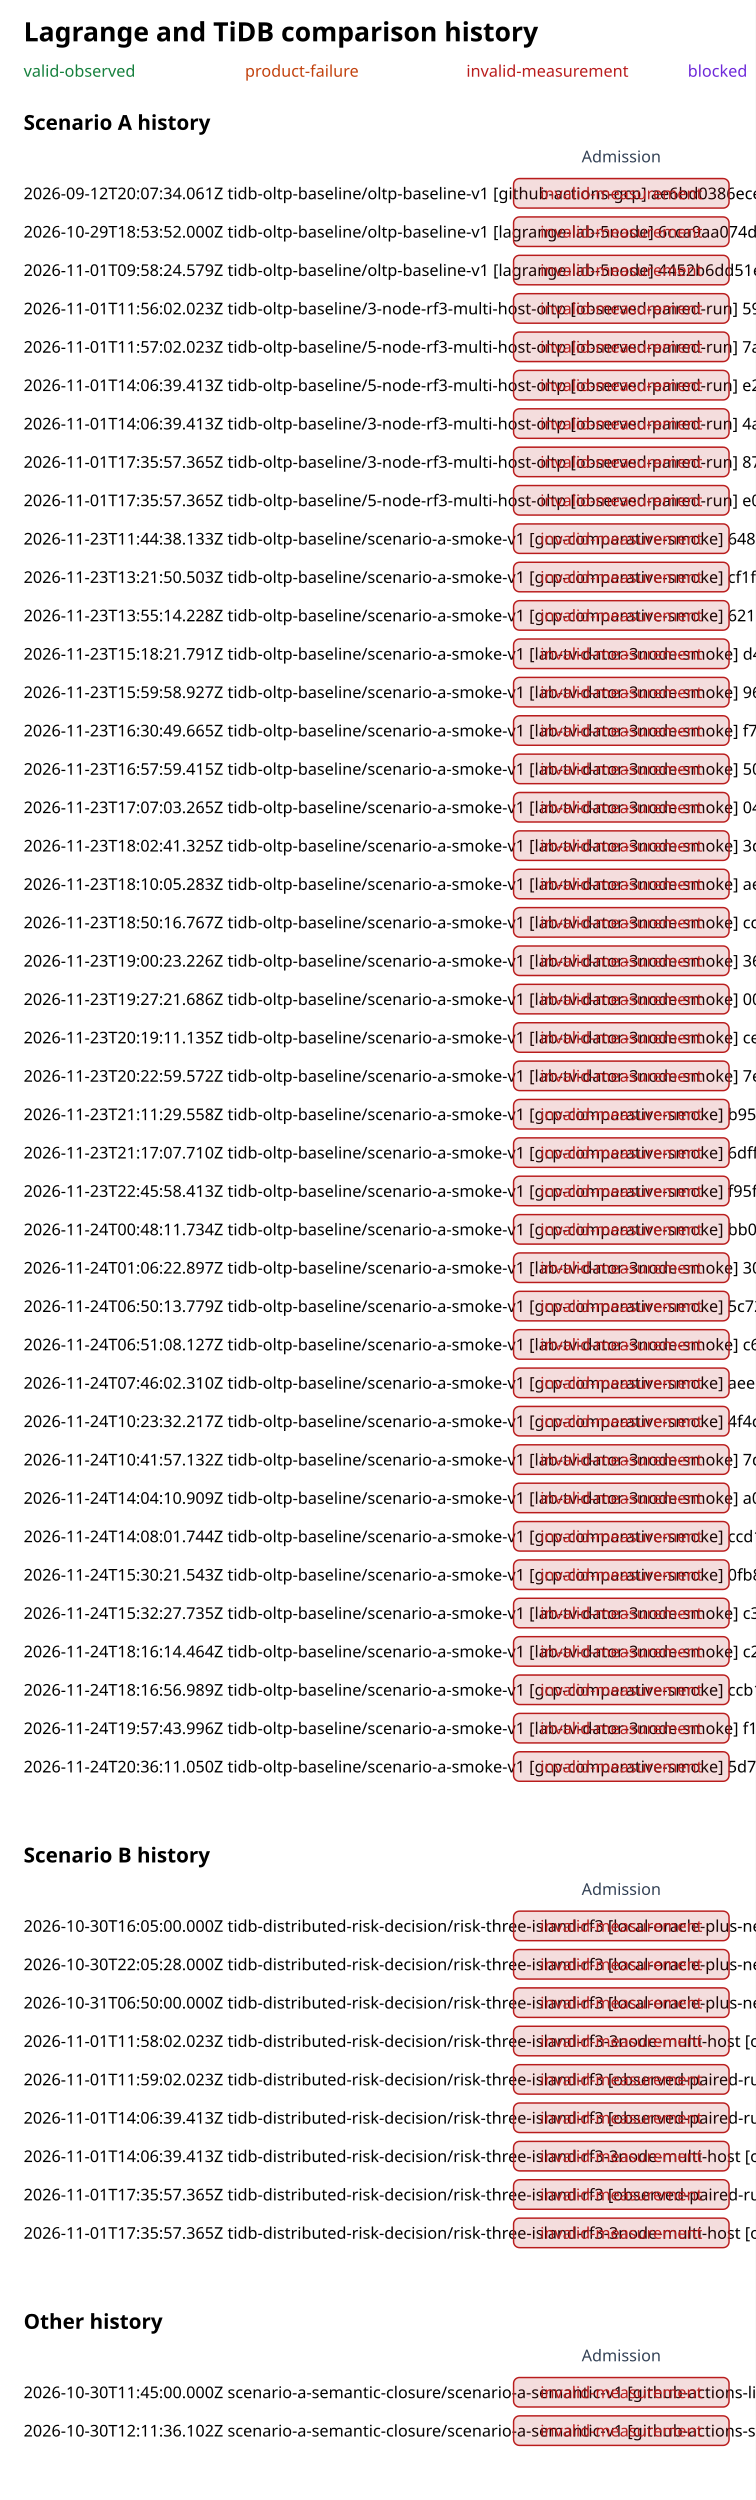
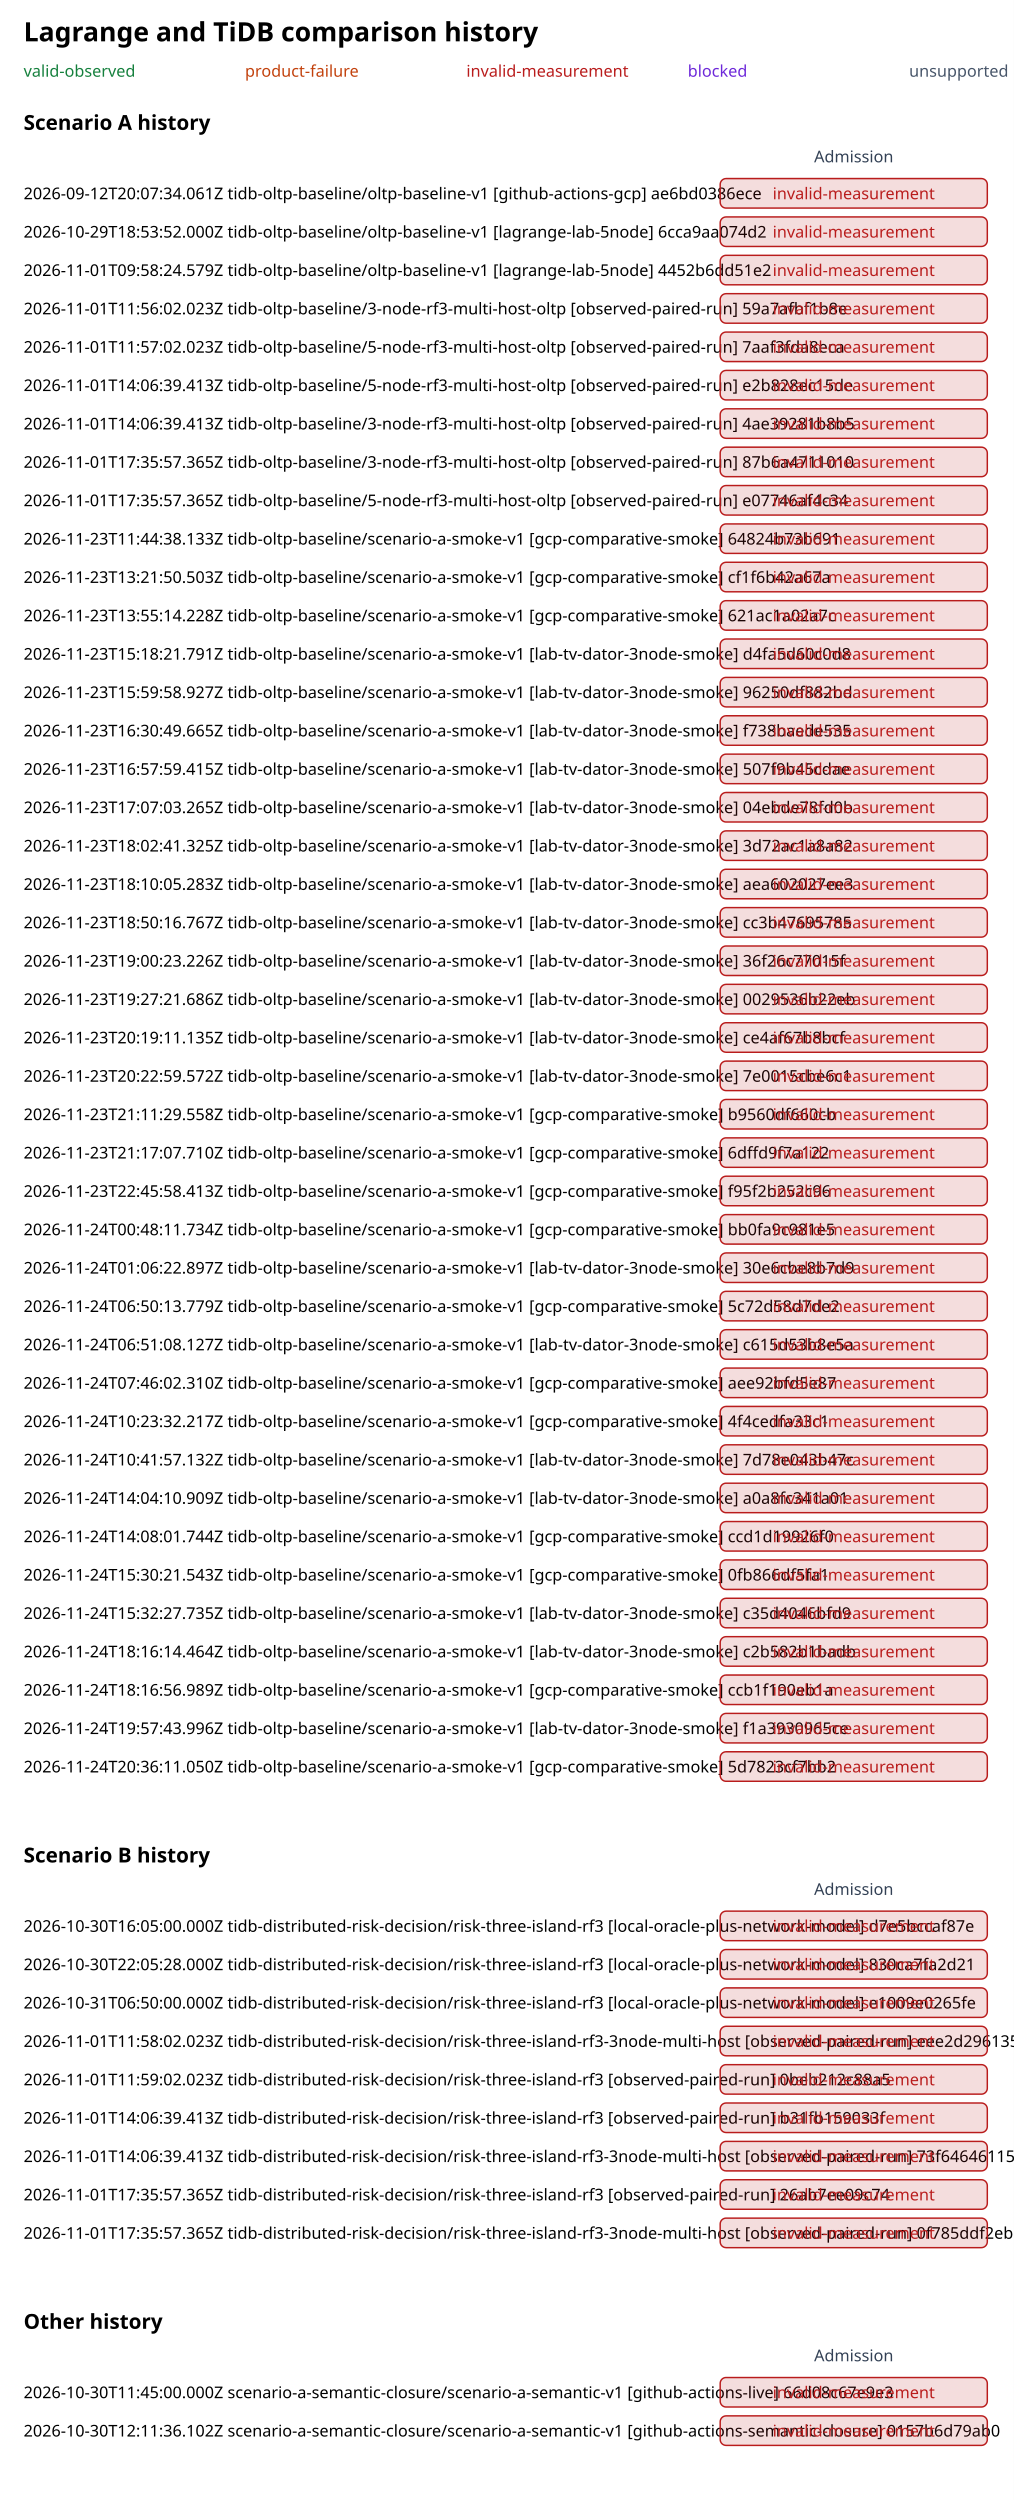
- <svg xmlns="http://www.w3.org/2000/svg" width="512" height="1694" viewBox="0 0 512 1694" font-family="sans-serif">
+ <svg xmlns="http://www.w3.org/2000/svg" width="687" height="1694" viewBox="0 0 687 1694" font-family="sans-serif">
  <rect width="100%" height="100%" fill="#ffffff" />
  <text x="16" y="28" font-size="18" font-weight="700">Lagrange and TiDB comparison history</text>
  <text x="16" y="52" font-size="11" fill="#15803d">valid-observed</text>
  <text x="166" y="52" font-size="11" fill="#c2410c">product-failure</text>
  <text x="316" y="52" font-size="11" fill="#b91c1c">invalid-measurement</text>
  <text x="466" y="52" font-size="11" fill="#6d28d9">blocked</text>
  <text x="616" y="52" font-size="11" fill="#475569">unsupported</text>
  <text x="766" y="52" font-size="11" fill="#94a3b8">not-measured</text>
  <text x="16" y="88" font-size="14" font-weight="600">Scenario A history</text>
-   <text x="421" y="110" text-anchor="middle" font-size="11" fill="#334155">Admission</text>
+   <text x="578.5" y="110" text-anchor="middle" font-size="11" fill="#334155">Admission</text>
  <text x="16" y="135" font-size="11">2026-09-12T20:07:34.061Z tidb-oltp-baseline/oltp-baseline-v1 [github-actions-gcp] ae6bd0386ece</text>
  <g>
-     <rect x="348" y="121" width="146" height="20" rx="4" fill="#b91c1c" fill-opacity="0.15" stroke="#b91c1c" />
-     <text x="421" y="135" text-anchor="middle" font-size="11" fill="#b91c1c">invalid-measurement</text>
+     <rect x="488" y="121" width="181" height="20" rx="4" fill="#b91c1c" fill-opacity="0.15" stroke="#b91c1c" />
+     <text x="578.5" y="135" text-anchor="middle" font-size="11" fill="#b91c1c">invalid-measurement</text>
  </g>
  <text x="16" y="161" font-size="11">2026-10-29T18:53:52.000Z tidb-oltp-baseline/oltp-baseline-v1 [lagrange-lab-5node] 6cca9aa074d2</text>
  <g>
-     <rect x="348" y="147" width="146" height="20" rx="4" fill="#b91c1c" fill-opacity="0.15" stroke="#b91c1c" />
-     <text x="421" y="161" text-anchor="middle" font-size="11" fill="#b91c1c">invalid-measurement</text>
+     <rect x="488" y="147" width="181" height="20" rx="4" fill="#b91c1c" fill-opacity="0.15" stroke="#b91c1c" />
+     <text x="578.5" y="161" text-anchor="middle" font-size="11" fill="#b91c1c">invalid-measurement</text>
  </g>
  <text x="16" y="187" font-size="11">2026-11-01T09:58:24.579Z tidb-oltp-baseline/oltp-baseline-v1 [lagrange-lab-5node] 4452b6dd51e2</text>
  <g>
-     <rect x="348" y="173" width="146" height="20" rx="4" fill="#b91c1c" fill-opacity="0.15" stroke="#b91c1c" />
-     <text x="421" y="187" text-anchor="middle" font-size="11" fill="#b91c1c">invalid-measurement</text>
+     <rect x="488" y="173" width="181" height="20" rx="4" fill="#b91c1c" fill-opacity="0.15" stroke="#b91c1c" />
+     <text x="578.5" y="187" text-anchor="middle" font-size="11" fill="#b91c1c">invalid-measurement</text>
  </g>
  <text x="16" y="213" font-size="11">2026-11-01T11:56:02.023Z tidb-oltp-baseline/3-node-rf3-multi-host-oltp [observed-paired-run] 59a7afbf1b8e</text>
  <g>
-     <rect x="348" y="199" width="146" height="20" rx="4" fill="#b91c1c" fill-opacity="0.15" stroke="#b91c1c" />
-     <text x="421" y="213" text-anchor="middle" font-size="11" fill="#b91c1c">invalid-measurement</text>
+     <rect x="488" y="199" width="181" height="20" rx="4" fill="#b91c1c" fill-opacity="0.15" stroke="#b91c1c" />
+     <text x="578.5" y="213" text-anchor="middle" font-size="11" fill="#b91c1c">invalid-measurement</text>
  </g>
  <text x="16" y="239" font-size="11">2026-11-01T11:57:02.023Z tidb-oltp-baseline/5-node-rf3-multi-host-oltp [observed-paired-run] 7aaf3fda8eca</text>
  <g>
-     <rect x="348" y="225" width="146" height="20" rx="4" fill="#b91c1c" fill-opacity="0.15" stroke="#b91c1c" />
-     <text x="421" y="239" text-anchor="middle" font-size="11" fill="#b91c1c">invalid-measurement</text>
+     <rect x="488" y="225" width="181" height="20" rx="4" fill="#b91c1c" fill-opacity="0.15" stroke="#b91c1c" />
+     <text x="578.5" y="239" text-anchor="middle" font-size="11" fill="#b91c1c">invalid-measurement</text>
  </g>
  <text x="16" y="265" font-size="11">2026-11-01T14:06:39.413Z tidb-oltp-baseline/5-node-rf3-multi-host-oltp [observed-paired-run] e2b828ec15de</text>
  <g>
-     <rect x="348" y="251" width="146" height="20" rx="4" fill="#b91c1c" fill-opacity="0.15" stroke="#b91c1c" />
-     <text x="421" y="265" text-anchor="middle" font-size="11" fill="#b91c1c">invalid-measurement</text>
+     <rect x="488" y="251" width="181" height="20" rx="4" fill="#b91c1c" fill-opacity="0.15" stroke="#b91c1c" />
+     <text x="578.5" y="265" text-anchor="middle" font-size="11" fill="#b91c1c">invalid-measurement</text>
  </g>
  <text x="16" y="291" font-size="11">2026-11-01T14:06:39.413Z tidb-oltp-baseline/3-node-rf3-multi-host-oltp [observed-paired-run] 4ae39281b8b5</text>
  <g>
-     <rect x="348" y="277" width="146" height="20" rx="4" fill="#b91c1c" fill-opacity="0.15" stroke="#b91c1c" />
-     <text x="421" y="291" text-anchor="middle" font-size="11" fill="#b91c1c">invalid-measurement</text>
+     <rect x="488" y="277" width="181" height="20" rx="4" fill="#b91c1c" fill-opacity="0.15" stroke="#b91c1c" />
+     <text x="578.5" y="291" text-anchor="middle" font-size="11" fill="#b91c1c">invalid-measurement</text>
  </g>
  <text x="16" y="317" font-size="11">2026-11-01T17:35:57.365Z tidb-oltp-baseline/3-node-rf3-multi-host-oltp [observed-paired-run] 87b6a4711010</text>
  <g>
-     <rect x="348" y="303" width="146" height="20" rx="4" fill="#b91c1c" fill-opacity="0.15" stroke="#b91c1c" />
-     <text x="421" y="317" text-anchor="middle" font-size="11" fill="#b91c1c">invalid-measurement</text>
+     <rect x="488" y="303" width="181" height="20" rx="4" fill="#b91c1c" fill-opacity="0.15" stroke="#b91c1c" />
+     <text x="578.5" y="317" text-anchor="middle" font-size="11" fill="#b91c1c">invalid-measurement</text>
  </g>
  <text x="16" y="343" font-size="11">2026-11-01T17:35:57.365Z tidb-oltp-baseline/5-node-rf3-multi-host-oltp [observed-paired-run] e07746af4c34</text>
  <g>
-     <rect x="348" y="329" width="146" height="20" rx="4" fill="#b91c1c" fill-opacity="0.15" stroke="#b91c1c" />
-     <text x="421" y="343" text-anchor="middle" font-size="11" fill="#b91c1c">invalid-measurement</text>
+     <rect x="488" y="329" width="181" height="20" rx="4" fill="#b91c1c" fill-opacity="0.15" stroke="#b91c1c" />
+     <text x="578.5" y="343" text-anchor="middle" font-size="11" fill="#b91c1c">invalid-measurement</text>
  </g>
  <text x="16" y="369" font-size="11">2026-11-23T11:44:38.133Z tidb-oltp-baseline/scenario-a-smoke-v1 [gcp-comparative-smoke] 64824b73b691</text>
  <g>
-     <rect x="348" y="355" width="146" height="20" rx="4" fill="#b91c1c" fill-opacity="0.15" stroke="#b91c1c" />
-     <text x="421" y="369" text-anchor="middle" font-size="11" fill="#b91c1c">invalid-measurement</text>
+     <rect x="488" y="355" width="181" height="20" rx="4" fill="#b91c1c" fill-opacity="0.15" stroke="#b91c1c" />
+     <text x="578.5" y="369" text-anchor="middle" font-size="11" fill="#b91c1c">invalid-measurement</text>
  </g>
  <text x="16" y="395" font-size="11">2026-11-23T13:21:50.503Z tidb-oltp-baseline/scenario-a-smoke-v1 [gcp-comparative-smoke] cf1f6b42a67a</text>
  <g>
-     <rect x="348" y="381" width="146" height="20" rx="4" fill="#b91c1c" fill-opacity="0.15" stroke="#b91c1c" />
-     <text x="421" y="395" text-anchor="middle" font-size="11" fill="#b91c1c">invalid-measurement</text>
+     <rect x="488" y="381" width="181" height="20" rx="4" fill="#b91c1c" fill-opacity="0.15" stroke="#b91c1c" />
+     <text x="578.5" y="395" text-anchor="middle" font-size="11" fill="#b91c1c">invalid-measurement</text>
  </g>
  <text x="16" y="421" font-size="11">2026-11-23T13:55:14.228Z tidb-oltp-baseline/scenario-a-smoke-v1 [gcp-comparative-smoke] 621ac1a02a7c</text>
  <g>
-     <rect x="348" y="407" width="146" height="20" rx="4" fill="#b91c1c" fill-opacity="0.15" stroke="#b91c1c" />
-     <text x="421" y="421" text-anchor="middle" font-size="11" fill="#b91c1c">invalid-measurement</text>
+     <rect x="488" y="407" width="181" height="20" rx="4" fill="#b91c1c" fill-opacity="0.15" stroke="#b91c1c" />
+     <text x="578.5" y="421" text-anchor="middle" font-size="11" fill="#b91c1c">invalid-measurement</text>
  </g>
  <text x="16" y="447" font-size="11">2026-11-23T15:18:21.791Z tidb-oltp-baseline/scenario-a-smoke-v1 [lab-tv-dator-3node-smoke] d4fa5d60c0d8</text>
  <g>
-     <rect x="348" y="433" width="146" height="20" rx="4" fill="#b91c1c" fill-opacity="0.15" stroke="#b91c1c" />
-     <text x="421" y="447" text-anchor="middle" font-size="11" fill="#b91c1c">invalid-measurement</text>
+     <rect x="488" y="433" width="181" height="20" rx="4" fill="#b91c1c" fill-opacity="0.15" stroke="#b91c1c" />
+     <text x="578.5" y="447" text-anchor="middle" font-size="11" fill="#b91c1c">invalid-measurement</text>
  </g>
  <text x="16" y="473" font-size="11">2026-11-23T15:59:58.927Z tidb-oltp-baseline/scenario-a-smoke-v1 [lab-tv-dator-3node-smoke] 96250df882bd</text>
  <g>
-     <rect x="348" y="459" width="146" height="20" rx="4" fill="#b91c1c" fill-opacity="0.15" stroke="#b91c1c" />
-     <text x="421" y="473" text-anchor="middle" font-size="11" fill="#b91c1c">invalid-measurement</text>
+     <rect x="488" y="459" width="181" height="20" rx="4" fill="#b91c1c" fill-opacity="0.15" stroke="#b91c1c" />
+     <text x="578.5" y="473" text-anchor="middle" font-size="11" fill="#b91c1c">invalid-measurement</text>
  </g>
  <text x="16" y="499" font-size="11">2026-11-23T16:30:49.665Z tidb-oltp-baseline/scenario-a-smoke-v1 [lab-tv-dator-3node-smoke] f738baede535</text>
  <g>
-     <rect x="348" y="485" width="146" height="20" rx="4" fill="#b91c1c" fill-opacity="0.15" stroke="#b91c1c" />
-     <text x="421" y="499" text-anchor="middle" font-size="11" fill="#b91c1c">invalid-measurement</text>
+     <rect x="488" y="485" width="181" height="20" rx="4" fill="#b91c1c" fill-opacity="0.15" stroke="#b91c1c" />
+     <text x="578.5" y="499" text-anchor="middle" font-size="11" fill="#b91c1c">invalid-measurement</text>
  </g>
  <text x="16" y="525" font-size="11">2026-11-23T16:57:59.415Z tidb-oltp-baseline/scenario-a-smoke-v1 [lab-tv-dator-3node-smoke] 507f9b45cdae</text>
  <g>
-     <rect x="348" y="511" width="146" height="20" rx="4" fill="#b91c1c" fill-opacity="0.15" stroke="#b91c1c" />
-     <text x="421" y="525" text-anchor="middle" font-size="11" fill="#b91c1c">invalid-measurement</text>
+     <rect x="488" y="511" width="181" height="20" rx="4" fill="#b91c1c" fill-opacity="0.15" stroke="#b91c1c" />
+     <text x="578.5" y="525" text-anchor="middle" font-size="11" fill="#b91c1c">invalid-measurement</text>
  </g>
  <text x="16" y="551" font-size="11">2026-11-23T17:07:03.265Z tidb-oltp-baseline/scenario-a-smoke-v1 [lab-tv-dator-3node-smoke] 04ebde78fd0b</text>
  <g>
-     <rect x="348" y="537" width="146" height="20" rx="4" fill="#b91c1c" fill-opacity="0.15" stroke="#b91c1c" />
-     <text x="421" y="551" text-anchor="middle" font-size="11" fill="#b91c1c">invalid-measurement</text>
+     <rect x="488" y="537" width="181" height="20" rx="4" fill="#b91c1c" fill-opacity="0.15" stroke="#b91c1c" />
+     <text x="578.5" y="551" text-anchor="middle" font-size="11" fill="#b91c1c">invalid-measurement</text>
  </g>
  <text x="16" y="577" font-size="11">2026-11-23T18:02:41.325Z tidb-oltp-baseline/scenario-a-smoke-v1 [lab-tv-dator-3node-smoke] 3d72ac1a8a82</text>
  <g>
-     <rect x="348" y="563" width="146" height="20" rx="4" fill="#b91c1c" fill-opacity="0.15" stroke="#b91c1c" />
-     <text x="421" y="577" text-anchor="middle" font-size="11" fill="#b91c1c">invalid-measurement</text>
+     <rect x="488" y="563" width="181" height="20" rx="4" fill="#b91c1c" fill-opacity="0.15" stroke="#b91c1c" />
+     <text x="578.5" y="577" text-anchor="middle" font-size="11" fill="#b91c1c">invalid-measurement</text>
  </g>
  <text x="16" y="603" font-size="11">2026-11-23T18:10:05.283Z tidb-oltp-baseline/scenario-a-smoke-v1 [lab-tv-dator-3node-smoke] aea602027ee3</text>
  <g>
-     <rect x="348" y="589" width="146" height="20" rx="4" fill="#b91c1c" fill-opacity="0.15" stroke="#b91c1c" />
-     <text x="421" y="603" text-anchor="middle" font-size="11" fill="#b91c1c">invalid-measurement</text>
+     <rect x="488" y="589" width="181" height="20" rx="4" fill="#b91c1c" fill-opacity="0.15" stroke="#b91c1c" />
+     <text x="578.5" y="603" text-anchor="middle" font-size="11" fill="#b91c1c">invalid-measurement</text>
  </g>
  <text x="16" y="629" font-size="11">2026-11-23T18:50:16.767Z tidb-oltp-baseline/scenario-a-smoke-v1 [lab-tv-dator-3node-smoke] cc3b47695785</text>
  <g>
-     <rect x="348" y="615" width="146" height="20" rx="4" fill="#b91c1c" fill-opacity="0.15" stroke="#b91c1c" />
-     <text x="421" y="629" text-anchor="middle" font-size="11" fill="#b91c1c">invalid-measurement</text>
+     <rect x="488" y="615" width="181" height="20" rx="4" fill="#b91c1c" fill-opacity="0.15" stroke="#b91c1c" />
+     <text x="578.5" y="629" text-anchor="middle" font-size="11" fill="#b91c1c">invalid-measurement</text>
  </g>
  <text x="16" y="655" font-size="11">2026-11-23T19:00:23.226Z tidb-oltp-baseline/scenario-a-smoke-v1 [lab-tv-dator-3node-smoke] 36f26c77015f</text>
  <g>
-     <rect x="348" y="641" width="146" height="20" rx="4" fill="#b91c1c" fill-opacity="0.15" stroke="#b91c1c" />
-     <text x="421" y="655" text-anchor="middle" font-size="11" fill="#b91c1c">invalid-measurement</text>
+     <rect x="488" y="641" width="181" height="20" rx="4" fill="#b91c1c" fill-opacity="0.15" stroke="#b91c1c" />
+     <text x="578.5" y="655" text-anchor="middle" font-size="11" fill="#b91c1c">invalid-measurement</text>
  </g>
  <text x="16" y="681" font-size="11">2026-11-23T19:27:21.686Z tidb-oltp-baseline/scenario-a-smoke-v1 [lab-tv-dator-3node-smoke] 0029536b22eb</text>
  <g>
-     <rect x="348" y="667" width="146" height="20" rx="4" fill="#b91c1c" fill-opacity="0.15" stroke="#b91c1c" />
-     <text x="421" y="681" text-anchor="middle" font-size="11" fill="#b91c1c">invalid-measurement</text>
+     <rect x="488" y="667" width="181" height="20" rx="4" fill="#b91c1c" fill-opacity="0.15" stroke="#b91c1c" />
+     <text x="578.5" y="681" text-anchor="middle" font-size="11" fill="#b91c1c">invalid-measurement</text>
  </g>
  <text x="16" y="707" font-size="11">2026-11-23T20:19:11.135Z tidb-oltp-baseline/scenario-a-smoke-v1 [lab-tv-dator-3node-smoke] ce4af67b8bcf</text>
  <g>
-     <rect x="348" y="693" width="146" height="20" rx="4" fill="#b91c1c" fill-opacity="0.15" stroke="#b91c1c" />
-     <text x="421" y="707" text-anchor="middle" font-size="11" fill="#b91c1c">invalid-measurement</text>
+     <rect x="488" y="693" width="181" height="20" rx="4" fill="#b91c1c" fill-opacity="0.15" stroke="#b91c1c" />
+     <text x="578.5" y="707" text-anchor="middle" font-size="11" fill="#b91c1c">invalid-measurement</text>
  </g>
  <text x="16" y="733" font-size="11">2026-11-23T20:22:59.572Z tidb-oltp-baseline/scenario-a-smoke-v1 [lab-tv-dator-3node-smoke] 7e0015cbe6c1</text>
  <g>
-     <rect x="348" y="719" width="146" height="20" rx="4" fill="#b91c1c" fill-opacity="0.15" stroke="#b91c1c" />
-     <text x="421" y="733" text-anchor="middle" font-size="11" fill="#b91c1c">invalid-measurement</text>
+     <rect x="488" y="719" width="181" height="20" rx="4" fill="#b91c1c" fill-opacity="0.15" stroke="#b91c1c" />
+     <text x="578.5" y="733" text-anchor="middle" font-size="11" fill="#b91c1c">invalid-measurement</text>
  </g>
  <text x="16" y="759" font-size="11">2026-11-23T21:11:29.558Z tidb-oltp-baseline/scenario-a-smoke-v1 [gcp-comparative-smoke] b9560df660cb</text>
  <g>
-     <rect x="348" y="745" width="146" height="20" rx="4" fill="#b91c1c" fill-opacity="0.15" stroke="#b91c1c" />
-     <text x="421" y="759" text-anchor="middle" font-size="11" fill="#b91c1c">invalid-measurement</text>
+     <rect x="488" y="745" width="181" height="20" rx="4" fill="#b91c1c" fill-opacity="0.15" stroke="#b91c1c" />
+     <text x="578.5" y="759" text-anchor="middle" font-size="11" fill="#b91c1c">invalid-measurement</text>
  </g>
  <text x="16" y="785" font-size="11">2026-11-23T21:17:07.710Z tidb-oltp-baseline/scenario-a-smoke-v1 [gcp-comparative-smoke] 6dffd9f7a122</text>
  <g>
-     <rect x="348" y="771" width="146" height="20" rx="4" fill="#b91c1c" fill-opacity="0.15" stroke="#b91c1c" />
-     <text x="421" y="785" text-anchor="middle" font-size="11" fill="#b91c1c">invalid-measurement</text>
+     <rect x="488" y="771" width="181" height="20" rx="4" fill="#b91c1c" fill-opacity="0.15" stroke="#b91c1c" />
+     <text x="578.5" y="785" text-anchor="middle" font-size="11" fill="#b91c1c">invalid-measurement</text>
  </g>
  <text x="16" y="811" font-size="11">2026-11-23T22:45:58.413Z tidb-oltp-baseline/scenario-a-smoke-v1 [gcp-comparative-smoke] f95f2b252c96</text>
  <g>
-     <rect x="348" y="797" width="146" height="20" rx="4" fill="#b91c1c" fill-opacity="0.15" stroke="#b91c1c" />
-     <text x="421" y="811" text-anchor="middle" font-size="11" fill="#b91c1c">invalid-measurement</text>
+     <rect x="488" y="797" width="181" height="20" rx="4" fill="#b91c1c" fill-opacity="0.15" stroke="#b91c1c" />
+     <text x="578.5" y="811" text-anchor="middle" font-size="11" fill="#b91c1c">invalid-measurement</text>
  </g>
  <text x="16" y="837" font-size="11">2026-11-24T00:48:11.734Z tidb-oltp-baseline/scenario-a-smoke-v1 [gcp-comparative-smoke] bb0fa9c981e5</text>
  <g>
-     <rect x="348" y="823" width="146" height="20" rx="4" fill="#b91c1c" fill-opacity="0.15" stroke="#b91c1c" />
-     <text x="421" y="837" text-anchor="middle" font-size="11" fill="#b91c1c">invalid-measurement</text>
+     <rect x="488" y="823" width="181" height="20" rx="4" fill="#b91c1c" fill-opacity="0.15" stroke="#b91c1c" />
+     <text x="578.5" y="837" text-anchor="middle" font-size="11" fill="#b91c1c">invalid-measurement</text>
  </g>
  <text x="16" y="863" font-size="11">2026-11-24T01:06:22.897Z tidb-oltp-baseline/scenario-a-smoke-v1 [lab-tv-dator-3node-smoke] 30e6cbe8b7d9</text>
  <g>
-     <rect x="348" y="849" width="146" height="20" rx="4" fill="#b91c1c" fill-opacity="0.15" stroke="#b91c1c" />
-     <text x="421" y="863" text-anchor="middle" font-size="11" fill="#b91c1c">invalid-measurement</text>
+     <rect x="488" y="849" width="181" height="20" rx="4" fill="#b91c1c" fill-opacity="0.15" stroke="#b91c1c" />
+     <text x="578.5" y="863" text-anchor="middle" font-size="11" fill="#b91c1c">invalid-measurement</text>
  </g>
  <text x="16" y="889" font-size="11">2026-11-24T06:50:13.779Z tidb-oltp-baseline/scenario-a-smoke-v1 [gcp-comparative-smoke] 5c72d58d7de2</text>
  <g>
-     <rect x="348" y="875" width="146" height="20" rx="4" fill="#b91c1c" fill-opacity="0.15" stroke="#b91c1c" />
-     <text x="421" y="889" text-anchor="middle" font-size="11" fill="#b91c1c">invalid-measurement</text>
+     <rect x="488" y="875" width="181" height="20" rx="4" fill="#b91c1c" fill-opacity="0.15" stroke="#b91c1c" />
+     <text x="578.5" y="889" text-anchor="middle" font-size="11" fill="#b91c1c">invalid-measurement</text>
  </g>
  <text x="16" y="915" font-size="11">2026-11-24T06:51:08.127Z tidb-oltp-baseline/scenario-a-smoke-v1 [lab-tv-dator-3node-smoke] c615d53b8e5a</text>
  <g>
-     <rect x="348" y="901" width="146" height="20" rx="4" fill="#b91c1c" fill-opacity="0.15" stroke="#b91c1c" />
-     <text x="421" y="915" text-anchor="middle" font-size="11" fill="#b91c1c">invalid-measurement</text>
+     <rect x="488" y="901" width="181" height="20" rx="4" fill="#b91c1c" fill-opacity="0.15" stroke="#b91c1c" />
+     <text x="578.5" y="915" text-anchor="middle" font-size="11" fill="#b91c1c">invalid-measurement</text>
  </g>
  <text x="16" y="941" font-size="11">2026-11-24T07:46:02.310Z tidb-oltp-baseline/scenario-a-smoke-v1 [gcp-comparative-smoke] aee92bfd5e87</text>
  <g>
-     <rect x="348" y="927" width="146" height="20" rx="4" fill="#b91c1c" fill-opacity="0.15" stroke="#b91c1c" />
-     <text x="421" y="941" text-anchor="middle" font-size="11" fill="#b91c1c">invalid-measurement</text>
+     <rect x="488" y="927" width="181" height="20" rx="4" fill="#b91c1c" fill-opacity="0.15" stroke="#b91c1c" />
+     <text x="578.5" y="941" text-anchor="middle" font-size="11" fill="#b91c1c">invalid-measurement</text>
  </g>
  <text x="16" y="967" font-size="11">2026-11-24T10:23:32.217Z tidb-oltp-baseline/scenario-a-smoke-v1 [gcp-comparative-smoke] 4f4cedfa33c1</text>
  <g>
-     <rect x="348" y="953" width="146" height="20" rx="4" fill="#b91c1c" fill-opacity="0.15" stroke="#b91c1c" />
-     <text x="421" y="967" text-anchor="middle" font-size="11" fill="#b91c1c">invalid-measurement</text>
+     <rect x="488" y="953" width="181" height="20" rx="4" fill="#b91c1c" fill-opacity="0.15" stroke="#b91c1c" />
+     <text x="578.5" y="967" text-anchor="middle" font-size="11" fill="#b91c1c">invalid-measurement</text>
  </g>
  <text x="16" y="993" font-size="11">2026-11-24T10:41:57.132Z tidb-oltp-baseline/scenario-a-smoke-v1 [lab-tv-dator-3node-smoke] 7d78e043b47c</text>
  <g>
-     <rect x="348" y="979" width="146" height="20" rx="4" fill="#b91c1c" fill-opacity="0.15" stroke="#b91c1c" />
-     <text x="421" y="993" text-anchor="middle" font-size="11" fill="#b91c1c">invalid-measurement</text>
+     <rect x="488" y="979" width="181" height="20" rx="4" fill="#b91c1c" fill-opacity="0.15" stroke="#b91c1c" />
+     <text x="578.5" y="993" text-anchor="middle" font-size="11" fill="#b91c1c">invalid-measurement</text>
  </g>
  <text x="16" y="1019" font-size="11">2026-11-24T14:04:10.909Z tidb-oltp-baseline/scenario-a-smoke-v1 [lab-tv-dator-3node-smoke] a0a8fc341a01</text>
  <g>
-     <rect x="348" y="1005" width="146" height="20" rx="4" fill="#b91c1c" fill-opacity="0.15" stroke="#b91c1c" />
-     <text x="421" y="1019" text-anchor="middle" font-size="11" fill="#b91c1c">invalid-measurement</text>
+     <rect x="488" y="1005" width="181" height="20" rx="4" fill="#b91c1c" fill-opacity="0.15" stroke="#b91c1c" />
+     <text x="578.5" y="1019" text-anchor="middle" font-size="11" fill="#b91c1c">invalid-measurement</text>
  </g>
  <text x="16" y="1045" font-size="11">2026-11-24T14:08:01.744Z tidb-oltp-baseline/scenario-a-smoke-v1 [gcp-comparative-smoke] ccd1d19926f0</text>
  <g>
-     <rect x="348" y="1031" width="146" height="20" rx="4" fill="#b91c1c" fill-opacity="0.15" stroke="#b91c1c" />
-     <text x="421" y="1045" text-anchor="middle" font-size="11" fill="#b91c1c">invalid-measurement</text>
+     <rect x="488" y="1031" width="181" height="20" rx="4" fill="#b91c1c" fill-opacity="0.15" stroke="#b91c1c" />
+     <text x="578.5" y="1045" text-anchor="middle" font-size="11" fill="#b91c1c">invalid-measurement</text>
  </g>
  <text x="16" y="1071" font-size="11">2026-11-24T15:30:21.543Z tidb-oltp-baseline/scenario-a-smoke-v1 [gcp-comparative-smoke] 0fb866df5fa1</text>
  <g>
-     <rect x="348" y="1057" width="146" height="20" rx="4" fill="#b91c1c" fill-opacity="0.15" stroke="#b91c1c" />
-     <text x="421" y="1071" text-anchor="middle" font-size="11" fill="#b91c1c">invalid-measurement</text>
+     <rect x="488" y="1057" width="181" height="20" rx="4" fill="#b91c1c" fill-opacity="0.15" stroke="#b91c1c" />
+     <text x="578.5" y="1071" text-anchor="middle" font-size="11" fill="#b91c1c">invalid-measurement</text>
  </g>
  <text x="16" y="1097" font-size="11">2026-11-24T15:32:27.735Z tidb-oltp-baseline/scenario-a-smoke-v1 [lab-tv-dator-3node-smoke] c35d4046bfd9</text>
  <g>
-     <rect x="348" y="1083" width="146" height="20" rx="4" fill="#b91c1c" fill-opacity="0.15" stroke="#b91c1c" />
-     <text x="421" y="1097" text-anchor="middle" font-size="11" fill="#b91c1c">invalid-measurement</text>
+     <rect x="488" y="1083" width="181" height="20" rx="4" fill="#b91c1c" fill-opacity="0.15" stroke="#b91c1c" />
+     <text x="578.5" y="1097" text-anchor="middle" font-size="11" fill="#b91c1c">invalid-measurement</text>
  </g>
  <text x="16" y="1123" font-size="11">2026-11-24T18:16:14.464Z tidb-oltp-baseline/scenario-a-smoke-v1 [lab-tv-dator-3node-smoke] c2b582b1badb</text>
  <g>
-     <rect x="348" y="1109" width="146" height="20" rx="4" fill="#b91c1c" fill-opacity="0.15" stroke="#b91c1c" />
-     <text x="421" y="1123" text-anchor="middle" font-size="11" fill="#b91c1c">invalid-measurement</text>
+     <rect x="488" y="1109" width="181" height="20" rx="4" fill="#b91c1c" fill-opacity="0.15" stroke="#b91c1c" />
+     <text x="578.5" y="1123" text-anchor="middle" font-size="11" fill="#b91c1c">invalid-measurement</text>
  </g>
  <text x="16" y="1149" font-size="11">2026-11-24T18:16:56.989Z tidb-oltp-baseline/scenario-a-smoke-v1 [gcp-comparative-smoke] ccb1f190eb1a</text>
  <g>
-     <rect x="348" y="1135" width="146" height="20" rx="4" fill="#b91c1c" fill-opacity="0.15" stroke="#b91c1c" />
-     <text x="421" y="1149" text-anchor="middle" font-size="11" fill="#b91c1c">invalid-measurement</text>
+     <rect x="488" y="1135" width="181" height="20" rx="4" fill="#b91c1c" fill-opacity="0.15" stroke="#b91c1c" />
+     <text x="578.5" y="1149" text-anchor="middle" font-size="11" fill="#b91c1c">invalid-measurement</text>
  </g>
  <text x="16" y="1175" font-size="11">2026-11-24T19:57:43.996Z tidb-oltp-baseline/scenario-a-smoke-v1 [lab-tv-dator-3node-smoke] f1a3930965ce</text>
  <g>
-     <rect x="348" y="1161" width="146" height="20" rx="4" fill="#b91c1c" fill-opacity="0.15" stroke="#b91c1c" />
-     <text x="421" y="1175" text-anchor="middle" font-size="11" fill="#b91c1c">invalid-measurement</text>
+     <rect x="488" y="1161" width="181" height="20" rx="4" fill="#b91c1c" fill-opacity="0.15" stroke="#b91c1c" />
+     <text x="578.5" y="1175" text-anchor="middle" font-size="11" fill="#b91c1c">invalid-measurement</text>
  </g>
  <text x="16" y="1201" font-size="11">2026-11-24T20:36:11.050Z tidb-oltp-baseline/scenario-a-smoke-v1 [gcp-comparative-smoke] 5d7823cf7bb2</text>
  <g>
-     <rect x="348" y="1187" width="146" height="20" rx="4" fill="#b91c1c" fill-opacity="0.15" stroke="#b91c1c" />
-     <text x="421" y="1201" text-anchor="middle" font-size="11" fill="#b91c1c">invalid-measurement</text>
+     <rect x="488" y="1187" width="181" height="20" rx="4" fill="#b91c1c" fill-opacity="0.15" stroke="#b91c1c" />
+     <text x="578.5" y="1201" text-anchor="middle" font-size="11" fill="#b91c1c">invalid-measurement</text>
  </g>
  <text x="16" y="1262" font-size="14" font-weight="600">Scenario B history</text>
-   <text x="421" y="1284" text-anchor="middle" font-size="11" fill="#334155">Admission</text>
+   <text x="578.5" y="1284" text-anchor="middle" font-size="11" fill="#334155">Admission</text>
  <text x="16" y="1309" font-size="11">2026-10-30T16:05:00.000Z tidb-distributed-risk-decision/risk-three-island-rf3 [local-oracle-plus-network-model] d7e5bccaf87e</text>
  <g>
-     <rect x="348" y="1295" width="146" height="20" rx="4" fill="#b91c1c" fill-opacity="0.15" stroke="#b91c1c" />
-     <text x="421" y="1309" text-anchor="middle" font-size="11" fill="#b91c1c">invalid-measurement</text>
+     <rect x="488" y="1295" width="181" height="20" rx="4" fill="#b91c1c" fill-opacity="0.15" stroke="#b91c1c" />
+     <text x="578.5" y="1309" text-anchor="middle" font-size="11" fill="#b91c1c">invalid-measurement</text>
  </g>
  <text x="16" y="1335" font-size="11">2026-10-30T22:05:28.000Z tidb-distributed-risk-decision/risk-three-island-rf3 [local-oracle-plus-network-model] 830ca7fa2d21</text>
  <g>
-     <rect x="348" y="1321" width="146" height="20" rx="4" fill="#b91c1c" fill-opacity="0.15" stroke="#b91c1c" />
-     <text x="421" y="1335" text-anchor="middle" font-size="11" fill="#b91c1c">invalid-measurement</text>
+     <rect x="488" y="1321" width="181" height="20" rx="4" fill="#b91c1c" fill-opacity="0.15" stroke="#b91c1c" />
+     <text x="578.5" y="1335" text-anchor="middle" font-size="11" fill="#b91c1c">invalid-measurement</text>
  </g>
  <text x="16" y="1361" font-size="11">2026-10-31T06:50:00.000Z tidb-distributed-risk-decision/risk-three-island-rf3 [local-oracle-plus-network-model] e1009e0265fe</text>
  <g>
-     <rect x="348" y="1347" width="146" height="20" rx="4" fill="#b91c1c" fill-opacity="0.15" stroke="#b91c1c" />
-     <text x="421" y="1361" text-anchor="middle" font-size="11" fill="#b91c1c">invalid-measurement</text>
+     <rect x="488" y="1347" width="181" height="20" rx="4" fill="#b91c1c" fill-opacity="0.15" stroke="#b91c1c" />
+     <text x="578.5" y="1361" text-anchor="middle" font-size="11" fill="#b91c1c">invalid-measurement</text>
  </g>
  <text x="16" y="1387" font-size="11">2026-11-01T11:58:02.023Z tidb-distributed-risk-decision/risk-three-island-rf3-3node-multi-host [observed-paired-run] eee2d296135d</text>
  <g>
-     <rect x="348" y="1373" width="146" height="20" rx="4" fill="#b91c1c" fill-opacity="0.15" stroke="#b91c1c" />
-     <text x="421" y="1387" text-anchor="middle" font-size="11" fill="#b91c1c">invalid-measurement</text>
+     <rect x="488" y="1373" width="181" height="20" rx="4" fill="#b91c1c" fill-opacity="0.15" stroke="#b91c1c" />
+     <text x="578.5" y="1387" text-anchor="middle" font-size="11" fill="#b91c1c">invalid-measurement</text>
  </g>
  <text x="16" y="1413" font-size="11">2026-11-01T11:59:02.023Z tidb-distributed-risk-decision/risk-three-island-rf3 [observed-paired-run] 0beb212c88a5</text>
  <g>
-     <rect x="348" y="1399" width="146" height="20" rx="4" fill="#b91c1c" fill-opacity="0.15" stroke="#b91c1c" />
-     <text x="421" y="1413" text-anchor="middle" font-size="11" fill="#b91c1c">invalid-measurement</text>
+     <rect x="488" y="1399" width="181" height="20" rx="4" fill="#b91c1c" fill-opacity="0.15" stroke="#b91c1c" />
+     <text x="578.5" y="1413" text-anchor="middle" font-size="11" fill="#b91c1c">invalid-measurement</text>
  </g>
  <text x="16" y="1439" font-size="11">2026-11-01T14:06:39.413Z tidb-distributed-risk-decision/risk-three-island-rf3 [observed-paired-run] b31fb159033f</text>
  <g>
-     <rect x="348" y="1425" width="146" height="20" rx="4" fill="#b91c1c" fill-opacity="0.15" stroke="#b91c1c" />
-     <text x="421" y="1439" text-anchor="middle" font-size="11" fill="#b91c1c">invalid-measurement</text>
+     <rect x="488" y="1425" width="181" height="20" rx="4" fill="#b91c1c" fill-opacity="0.15" stroke="#b91c1c" />
+     <text x="578.5" y="1439" text-anchor="middle" font-size="11" fill="#b91c1c">invalid-measurement</text>
  </g>
  <text x="16" y="1465" font-size="11">2026-11-01T14:06:39.413Z tidb-distributed-risk-decision/risk-three-island-rf3-3node-multi-host [observed-paired-run] 73f64646115c</text>
  <g>
-     <rect x="348" y="1451" width="146" height="20" rx="4" fill="#b91c1c" fill-opacity="0.15" stroke="#b91c1c" />
-     <text x="421" y="1465" text-anchor="middle" font-size="11" fill="#b91c1c">invalid-measurement</text>
+     <rect x="488" y="1451" width="181" height="20" rx="4" fill="#b91c1c" fill-opacity="0.15" stroke="#b91c1c" />
+     <text x="578.5" y="1465" text-anchor="middle" font-size="11" fill="#b91c1c">invalid-measurement</text>
  </g>
  <text x="16" y="1491" font-size="11">2026-11-01T17:35:57.365Z tidb-distributed-risk-decision/risk-three-island-rf3 [observed-paired-run] 26ab7ee09c74</text>
  <g>
-     <rect x="348" y="1477" width="146" height="20" rx="4" fill="#b91c1c" fill-opacity="0.15" stroke="#b91c1c" />
-     <text x="421" y="1491" text-anchor="middle" font-size="11" fill="#b91c1c">invalid-measurement</text>
+     <rect x="488" y="1477" width="181" height="20" rx="4" fill="#b91c1c" fill-opacity="0.15" stroke="#b91c1c" />
+     <text x="578.5" y="1491" text-anchor="middle" font-size="11" fill="#b91c1c">invalid-measurement</text>
  </g>
  <text x="16" y="1517" font-size="11">2026-11-01T17:35:57.365Z tidb-distributed-risk-decision/risk-three-island-rf3-3node-multi-host [observed-paired-run] 0f785ddf2ebd</text>
  <g>
-     <rect x="348" y="1503" width="146" height="20" rx="4" fill="#b91c1c" fill-opacity="0.15" stroke="#b91c1c" />
-     <text x="421" y="1517" text-anchor="middle" font-size="11" fill="#b91c1c">invalid-measurement</text>
+     <rect x="488" y="1503" width="181" height="20" rx="4" fill="#b91c1c" fill-opacity="0.15" stroke="#b91c1c" />
+     <text x="578.5" y="1517" text-anchor="middle" font-size="11" fill="#b91c1c">invalid-measurement</text>
  </g>
  <text x="16" y="1578" font-size="14" font-weight="600">Other history</text>
-   <text x="421" y="1600" text-anchor="middle" font-size="11" fill="#334155">Admission</text>
+   <text x="578.5" y="1600" text-anchor="middle" font-size="11" fill="#334155">Admission</text>
  <text x="16" y="1625" font-size="11">2026-10-30T11:45:00.000Z scenario-a-semantic-closure/scenario-a-semantic-v1 [github-actions-live] 66d08c67e9e3</text>
  <g>
-     <rect x="348" y="1611" width="146" height="20" rx="4" fill="#b91c1c" fill-opacity="0.15" stroke="#b91c1c" />
-     <text x="421" y="1625" text-anchor="middle" font-size="11" fill="#b91c1c">invalid-measurement</text>
+     <rect x="488" y="1611" width="181" height="20" rx="4" fill="#b91c1c" fill-opacity="0.15" stroke="#b91c1c" />
+     <text x="578.5" y="1625" text-anchor="middle" font-size="11" fill="#b91c1c">invalid-measurement</text>
  </g>
  <text x="16" y="1651" font-size="11">2026-10-30T12:11:36.102Z scenario-a-semantic-closure/scenario-a-semantic-v1 [github-actions-semantic-closure] 0157b6d79ab0</text>
  <g>
-     <rect x="348" y="1637" width="146" height="20" rx="4" fill="#b91c1c" fill-opacity="0.15" stroke="#b91c1c" />
-     <text x="421" y="1651" text-anchor="middle" font-size="11" fill="#b91c1c">invalid-measurement</text>
+     <rect x="488" y="1637" width="181" height="20" rx="4" fill="#b91c1c" fill-opacity="0.15" stroke="#b91c1c" />
+     <text x="578.5" y="1651" text-anchor="middle" font-size="11" fill="#b91c1c">invalid-measurement</text>
  </g>
</svg>
